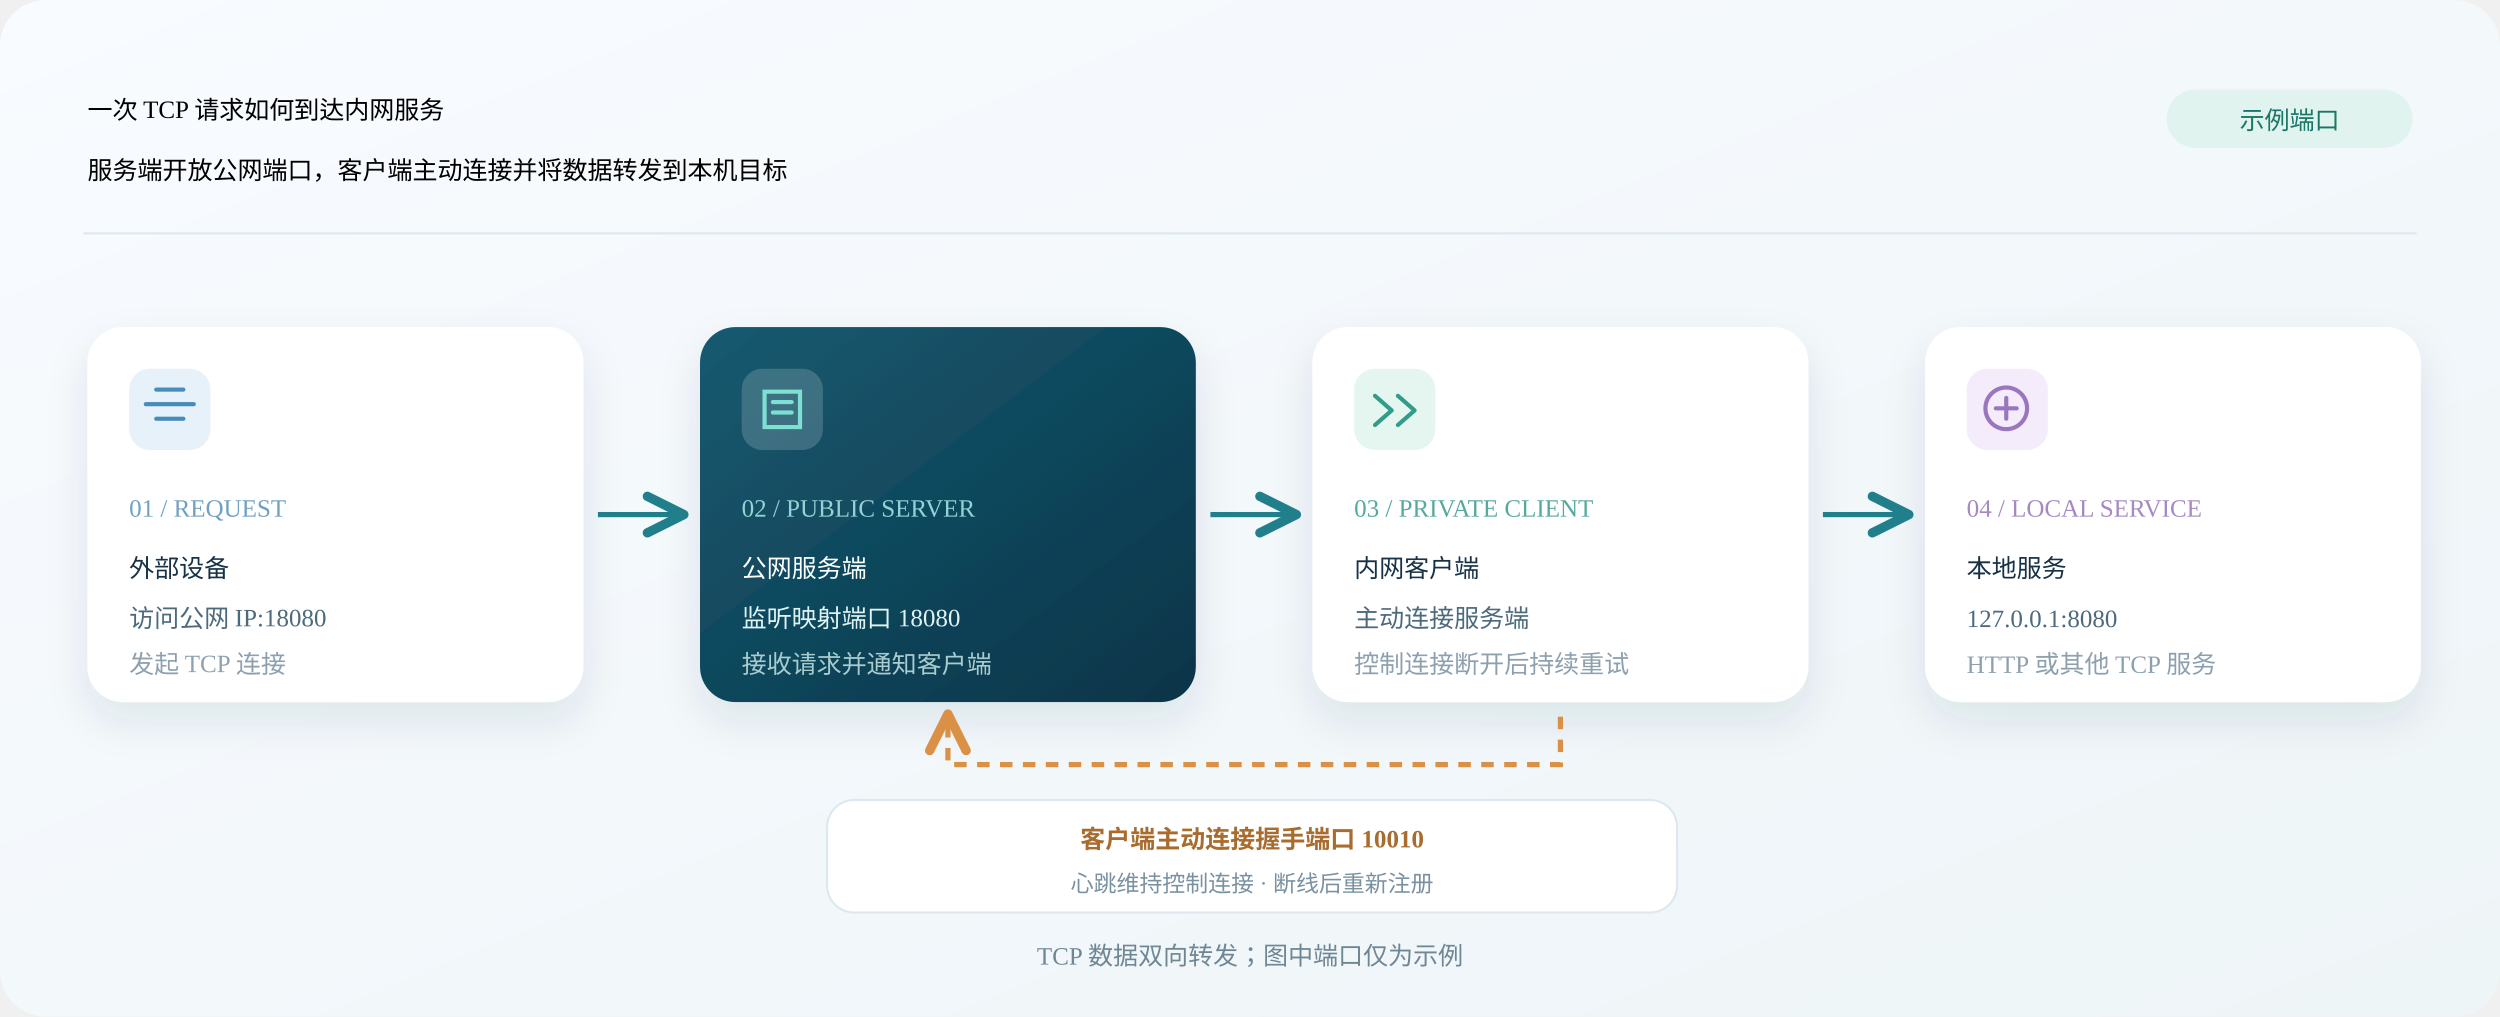
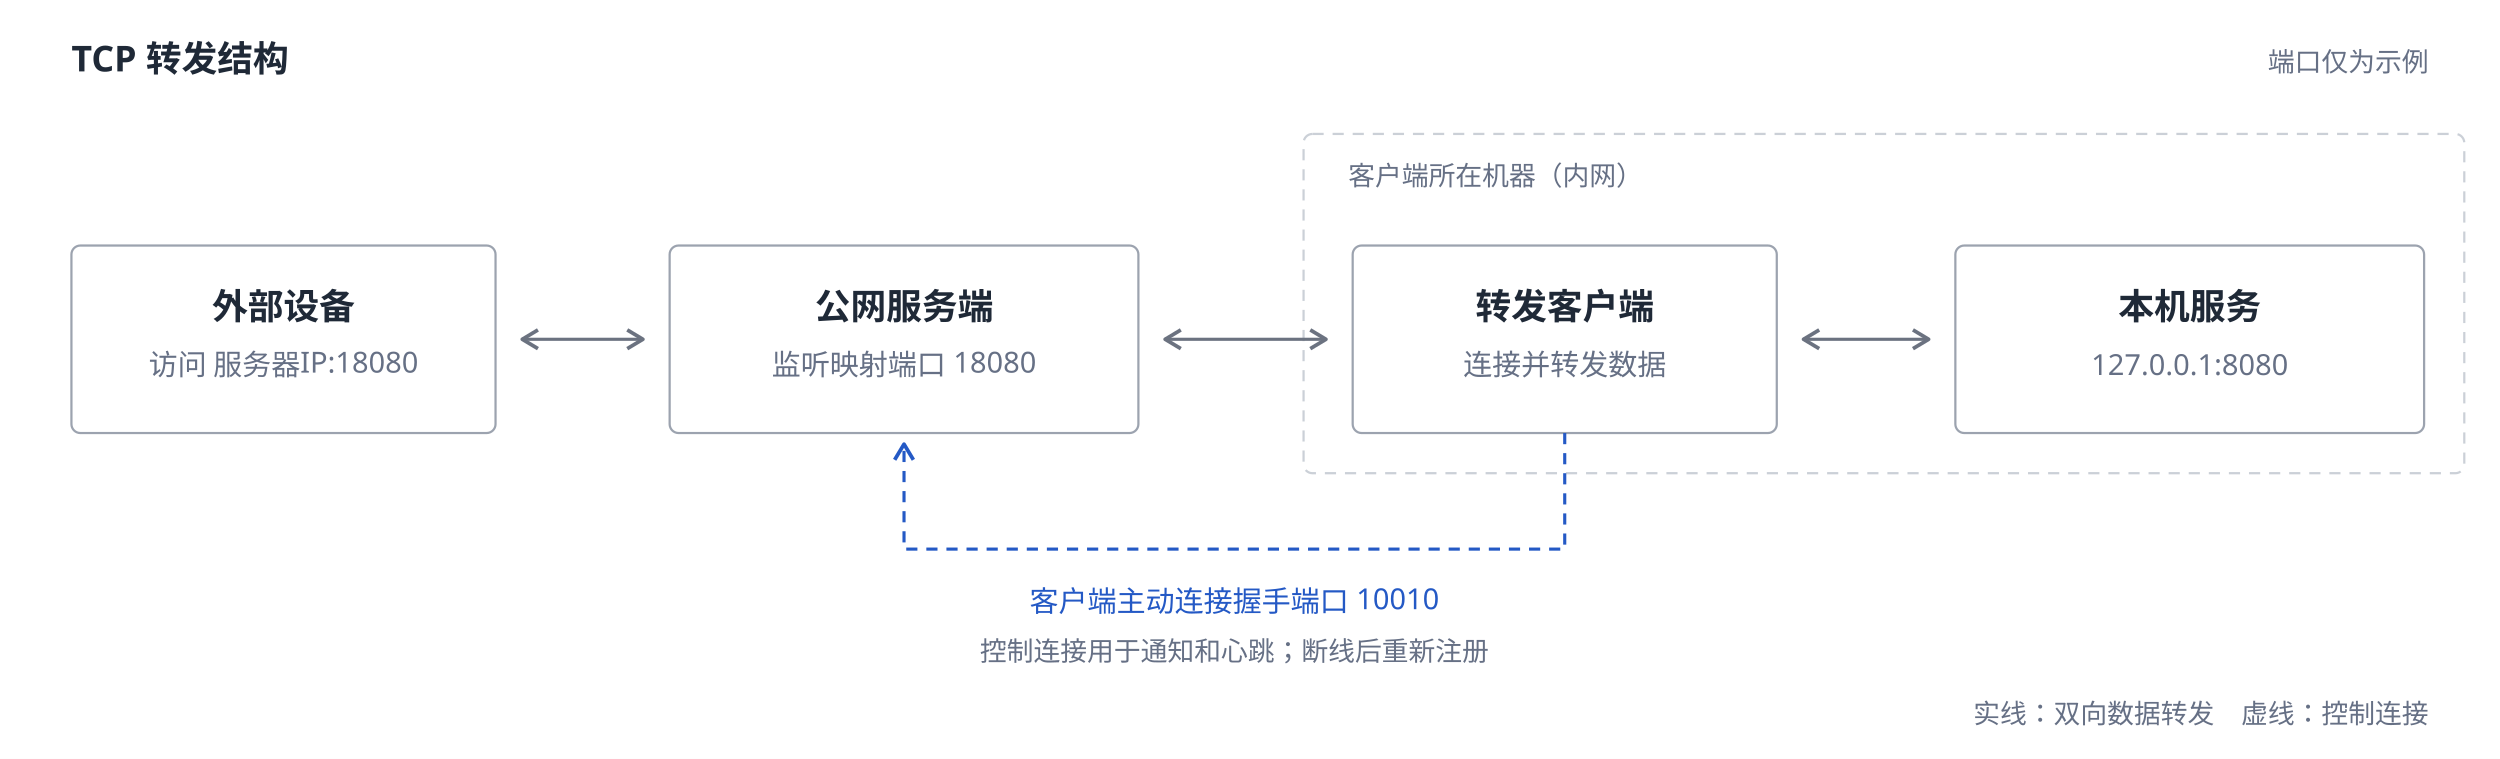
- <svg xmlns="http://www.w3.org/2000/svg" width="1200" height="488" viewBox="0 0 1200 488" role="img" aria-labelledby="title description">
+ <svg xmlns="http://www.w3.org/2000/svg" width="1120" height="340" viewBox="0 0 1120 340" role="img" aria-labelledby="title description">
  <defs>
-     <linearGradient id="background" x1="0" x2="1" y1="0" y2="1">
-       <stop stop-color="#f8fbff" />
-       <stop offset="1" stop-color="#eef5f7" />
-     </linearGradient>
-     <linearGradient id="server" x1="0" x2="1" y1="0" y2="1">
-       <stop stop-color="#165a70" />
-       <stop offset="1" stop-color="#0b3448" />
-     </linearGradient>
-     <filter id="shadow" x="-20%" y="-30%" width="140%" height="170%">
-       <feDropShadow dx="0" dy="9" stdDeviation="10" flood-color="#163b53" flood-opacity=".10" />
-     </filter>
-     <marker id="arrow" markerWidth="9" markerHeight="9" refX="7.5" refY="4.5" orient="auto">
-       <path d="M1 1 8 4.5 1 8" fill="none" stroke="#217f8c" stroke-width="1.8" stroke-linecap="round" stroke-linejoin="round" />
+     <marker id="data-arrow" viewBox="0 0 8 8" markerWidth="8" markerHeight="8" refX="6" refY="4" orient="auto-start-reverse">
+       <path d="M1 1 6 4 1 7" fill="none" stroke="#6b7280" stroke-width="1.2" stroke-linejoin="round" />
    </marker>
-     <marker id="controlArrow" markerWidth="9" markerHeight="9" refX="7.5" refY="4.5" orient="auto">
-       <path d="M1 1 8 4.5 1 8" fill="none" stroke="#da9146" stroke-width="1.8" stroke-linecap="round" stroke-linejoin="round" />
+     <marker id="control-arrow" viewBox="0 0 8 8" markerWidth="8" markerHeight="8" refX="6" refY="4" orient="auto">
+       <path d="M1 1 6 4 1 7" fill="none" stroke="#2459c5" stroke-width="1.2" stroke-linejoin="round" />
    </marker>
-     <style>text{font-family:Inter,'Noto Sans CJK SC','Microsoft
-             YaHei',sans-serif}.title{fill:#142b3d;font-size:27px;font-weight:750}.subtitle{fill:#6e8393;font-size:14px}.card-title{font-size:20px;font-weight:750}.card-line{font-size:14px}.eyebrow{font-size:11px;font-weight:750;letter-spacing:2px}.pill{font-size:12px;font-weight:700}
-         </style>
+     <style>
+       text { font-family: "Segoe UI", "Microsoft YaHei", sans-serif; }
+       .heading { fill: #1f2937; font-size: 16px; font-weight: 600; }
+       .label { fill: #1f2937; font-size: 16px; font-weight: 600; }
+       .detail { fill: #667085; font-size: 13px; }
+       .note { fill: #667085; font-size: 12px; }
+       .node { fill: #fff; stroke: #9ca3af; stroke-width: 1; }
+       .data { fill: none; stroke: #6b7280; stroke-width: 1.4; marker-start: url(#data-arrow); marker-end: url(#data-arrow); }
+     </style>
  </defs>
-   <rect width="1200" height="488" rx="22" fill="url(#background)" />
-   <path d="M40 112H1160" stroke="#dde8ee" />
-   <text x="42" y="57" class="title">一次 TCP 请求如何到达内网服务</text>
-   <text x="42" y="86" class="subtitle">服务端开放公网端口，客户端主动连接并将数据转发到本机目标</text>
-   <rect x="1040" y="43" width="118" height="28" rx="14" fill="#e1f3ef" />
-   <text x="1099" y="62" text-anchor="middle" class="pill" fill="#187767">示例端口</text>
-   <g filter="url(#shadow)">
-     <rect x="42" y="157" width="238" height="180" rx="17" fill="#fff" />
-     <rect x="336" y="157" width="238" height="180" rx="17" fill="url(#server)" />
-     <rect x="630" y="157" width="238" height="180" rx="17" fill="#fff" />
-     <rect x="924" y="157" width="238" height="180" rx="17" fill="#fff" />
-   </g>
-   <rect x="62" y="177" width="39" height="39" rx="10" fill="#e6f1fa" />
-   <path d="M70 194h23m-18-7h13m-13 14h13" stroke="#478bbb" stroke-width="2" stroke-linecap="round" />
-   <text x="62" y="248" class="eyebrow" fill="#70a0c2">01 / REQUEST</text>
-   <text x="62" y="277" class="card-title" fill="#173246">外部设备</text>
-   <text x="62" y="301" class="card-line" fill="#4c6a7c">访问公网 IP:18080</text>
-   <text x="62" y="323" font-size="12" fill="#8da0ae">发起 TCP 连接</text>
-   <rect x="356" y="177" width="39" height="39" rx="10" fill="#ffffff2b" />
-   <path d="M367 188h17v17h-17zm4 5h9m-9 5h9" fill="none" stroke="#7de0d3" stroke-width="2" stroke-linecap="round" />
-   <text x="356" y="248" class="eyebrow" fill="#90d4d5">02 / PUBLIC SERVER</text>
-   <text x="356" y="277" class="card-title" fill="#fff">公网服务端</text>
-   <text x="356" y="301" class="card-line" fill="#e0f3f2">监听映射端口 18080</text>
-   <text x="356" y="323" font-size="12" fill="#a9ccce">接收请求并通知客户端</text>
-   <rect x="650" y="177" width="39" height="39" rx="10" fill="#e5f6f1" />
-   <path d="M660 190l8 7-8 7m11-14l8 7-8 7" fill="none" stroke="#319c8a" stroke-width="2" stroke-linecap="round" stroke-linejoin="round" />
-   <text x="650" y="248" class="eyebrow" fill="#55a99d">03 / PRIVATE CLIENT</text>
-   <text x="650" y="277" class="card-title" fill="#173246">内网客户端</text>
-   <text x="650" y="301" class="card-line" fill="#4c6a7c">主动连接服务端</text>
-   <text x="650" y="323" font-size="12" fill="#8da0ae">控制连接断开后持续重试</text>
-   <rect x="944" y="177" width="39" height="39" rx="10" fill="#f4ecfb" />
-   <circle cx="963" cy="196" r="10" fill="none" stroke="#9976bd" stroke-width="2" />
-   <path d="M958 196h10m-5-5v10" stroke="#9976bd" stroke-width="2" stroke-linecap="round" />
-   <text x="944" y="248" class="eyebrow" fill="#a489c2">04 / LOCAL SERVICE</text>
-   <text x="944" y="277" class="card-title" fill="#173246">本地服务</text>
-   <text x="944" y="301" class="card-line" fill="#4c6a7c">127.0.0.1:8080</text>
-   <text x="944" y="323" font-size="12" fill="#8da0ae">HTTP 或其他 TCP 服务</text>
-   <path d="M287 247H327" fill="none" stroke="#217f8c" stroke-width="2.5" marker-end="url(#arrow)" />
-   <path d="M581 247H621" fill="none" stroke="#217f8c" stroke-width="2.5" marker-end="url(#arrow)" />
-   <path d="M875 247H915" fill="none" stroke="#217f8c" stroke-width="2.5" marker-end="url(#arrow)" />
-   <path d="M749 344V367H455V344" fill="none" stroke="#da9146" stroke-width="2.5" stroke-dasharray="6 5" marker-end="url(#controlArrow)" />
-   <rect x="397" y="384" width="408" height="54" rx="13" fill="#fff" stroke="#dce8ed" />
-   <text x="601" y="407" text-anchor="middle" font-size="12" font-weight="700" fill="#a96c2f">客户端主动连接握手端口
-         10010
-     </text>
-   <text x="601" y="428" text-anchor="middle" font-size="11" fill="#7a91a0">心跳维持控制连接 · 断线后重新注册</text>
-   <text x="600" y="463" text-anchor="middle" font-size="12" fill="#6f8795">TCP 数据双向转发；图中端口仅为示例</text>
+   <rect width="1120" height="340" fill="#fff" />
+   <text x="32" y="32" class="heading">TCP 转发结构</text>
+   <text x="1088" y="32" text-anchor="end" class="note">端口仅为示例</text>
+   <rect x="584" y="60" width="520" height="152" rx="4" fill="none" stroke="#cbd0d7" stroke-dasharray="5 4" />
+   <text x="604" y="83" class="note">客户端所在机器（内网）</text>
+   <rect x="32" y="110" width="190" height="84" rx="4" class="node" />
+   <text x="127" y="143" text-anchor="middle" class="label">外部设备</text>
+   <text x="127" y="168" text-anchor="middle" class="detail">访问 服务器IP:18080</text>
+   <rect x="300" y="110" width="210" height="84" rx="4" class="node" />
+   <text x="405" y="143" text-anchor="middle" class="label">公网服务端</text>
+   <text x="405" y="168" text-anchor="middle" class="detail">监听映射端口 18080</text>
+   <rect x="606" y="110" width="190" height="84" rx="4" class="node" />
+   <text x="701" y="143" text-anchor="middle" class="label">转发客户端</text>
+   <text x="701" y="168" text-anchor="middle" class="detail">连接并转发数据</text>
+   <rect x="876" y="110" width="210" height="84" rx="4" class="node" />
+   <text x="981" y="143" text-anchor="middle" class="label">本机服务</text>
+   <text x="981" y="168" text-anchor="middle" class="detail">127.0.0.1:8080</text>
+   <path d="M234 152H288" class="data" />
+   <path d="M522 152H594" class="data" />
+   <path d="M808 152H864" class="data" />
+   <path d="M701 194V246H405V199" fill="none" stroke="#2459c5" stroke-width="1.4" stroke-dasharray="5 4" marker-end="url(#control-arrow)" />
+   <text x="553" y="274" text-anchor="middle" fill="#2459c5" font-size="13">客户端主动连接握手端口 10010</text>
+   <text x="553" y="296" text-anchor="middle" class="note">控制连接用于通知和心跳；断线后重新注册</text>
+   <text x="1088" y="324" text-anchor="end" class="note">实线：双向数据转发　虚线：控制连接</text>
</svg>
